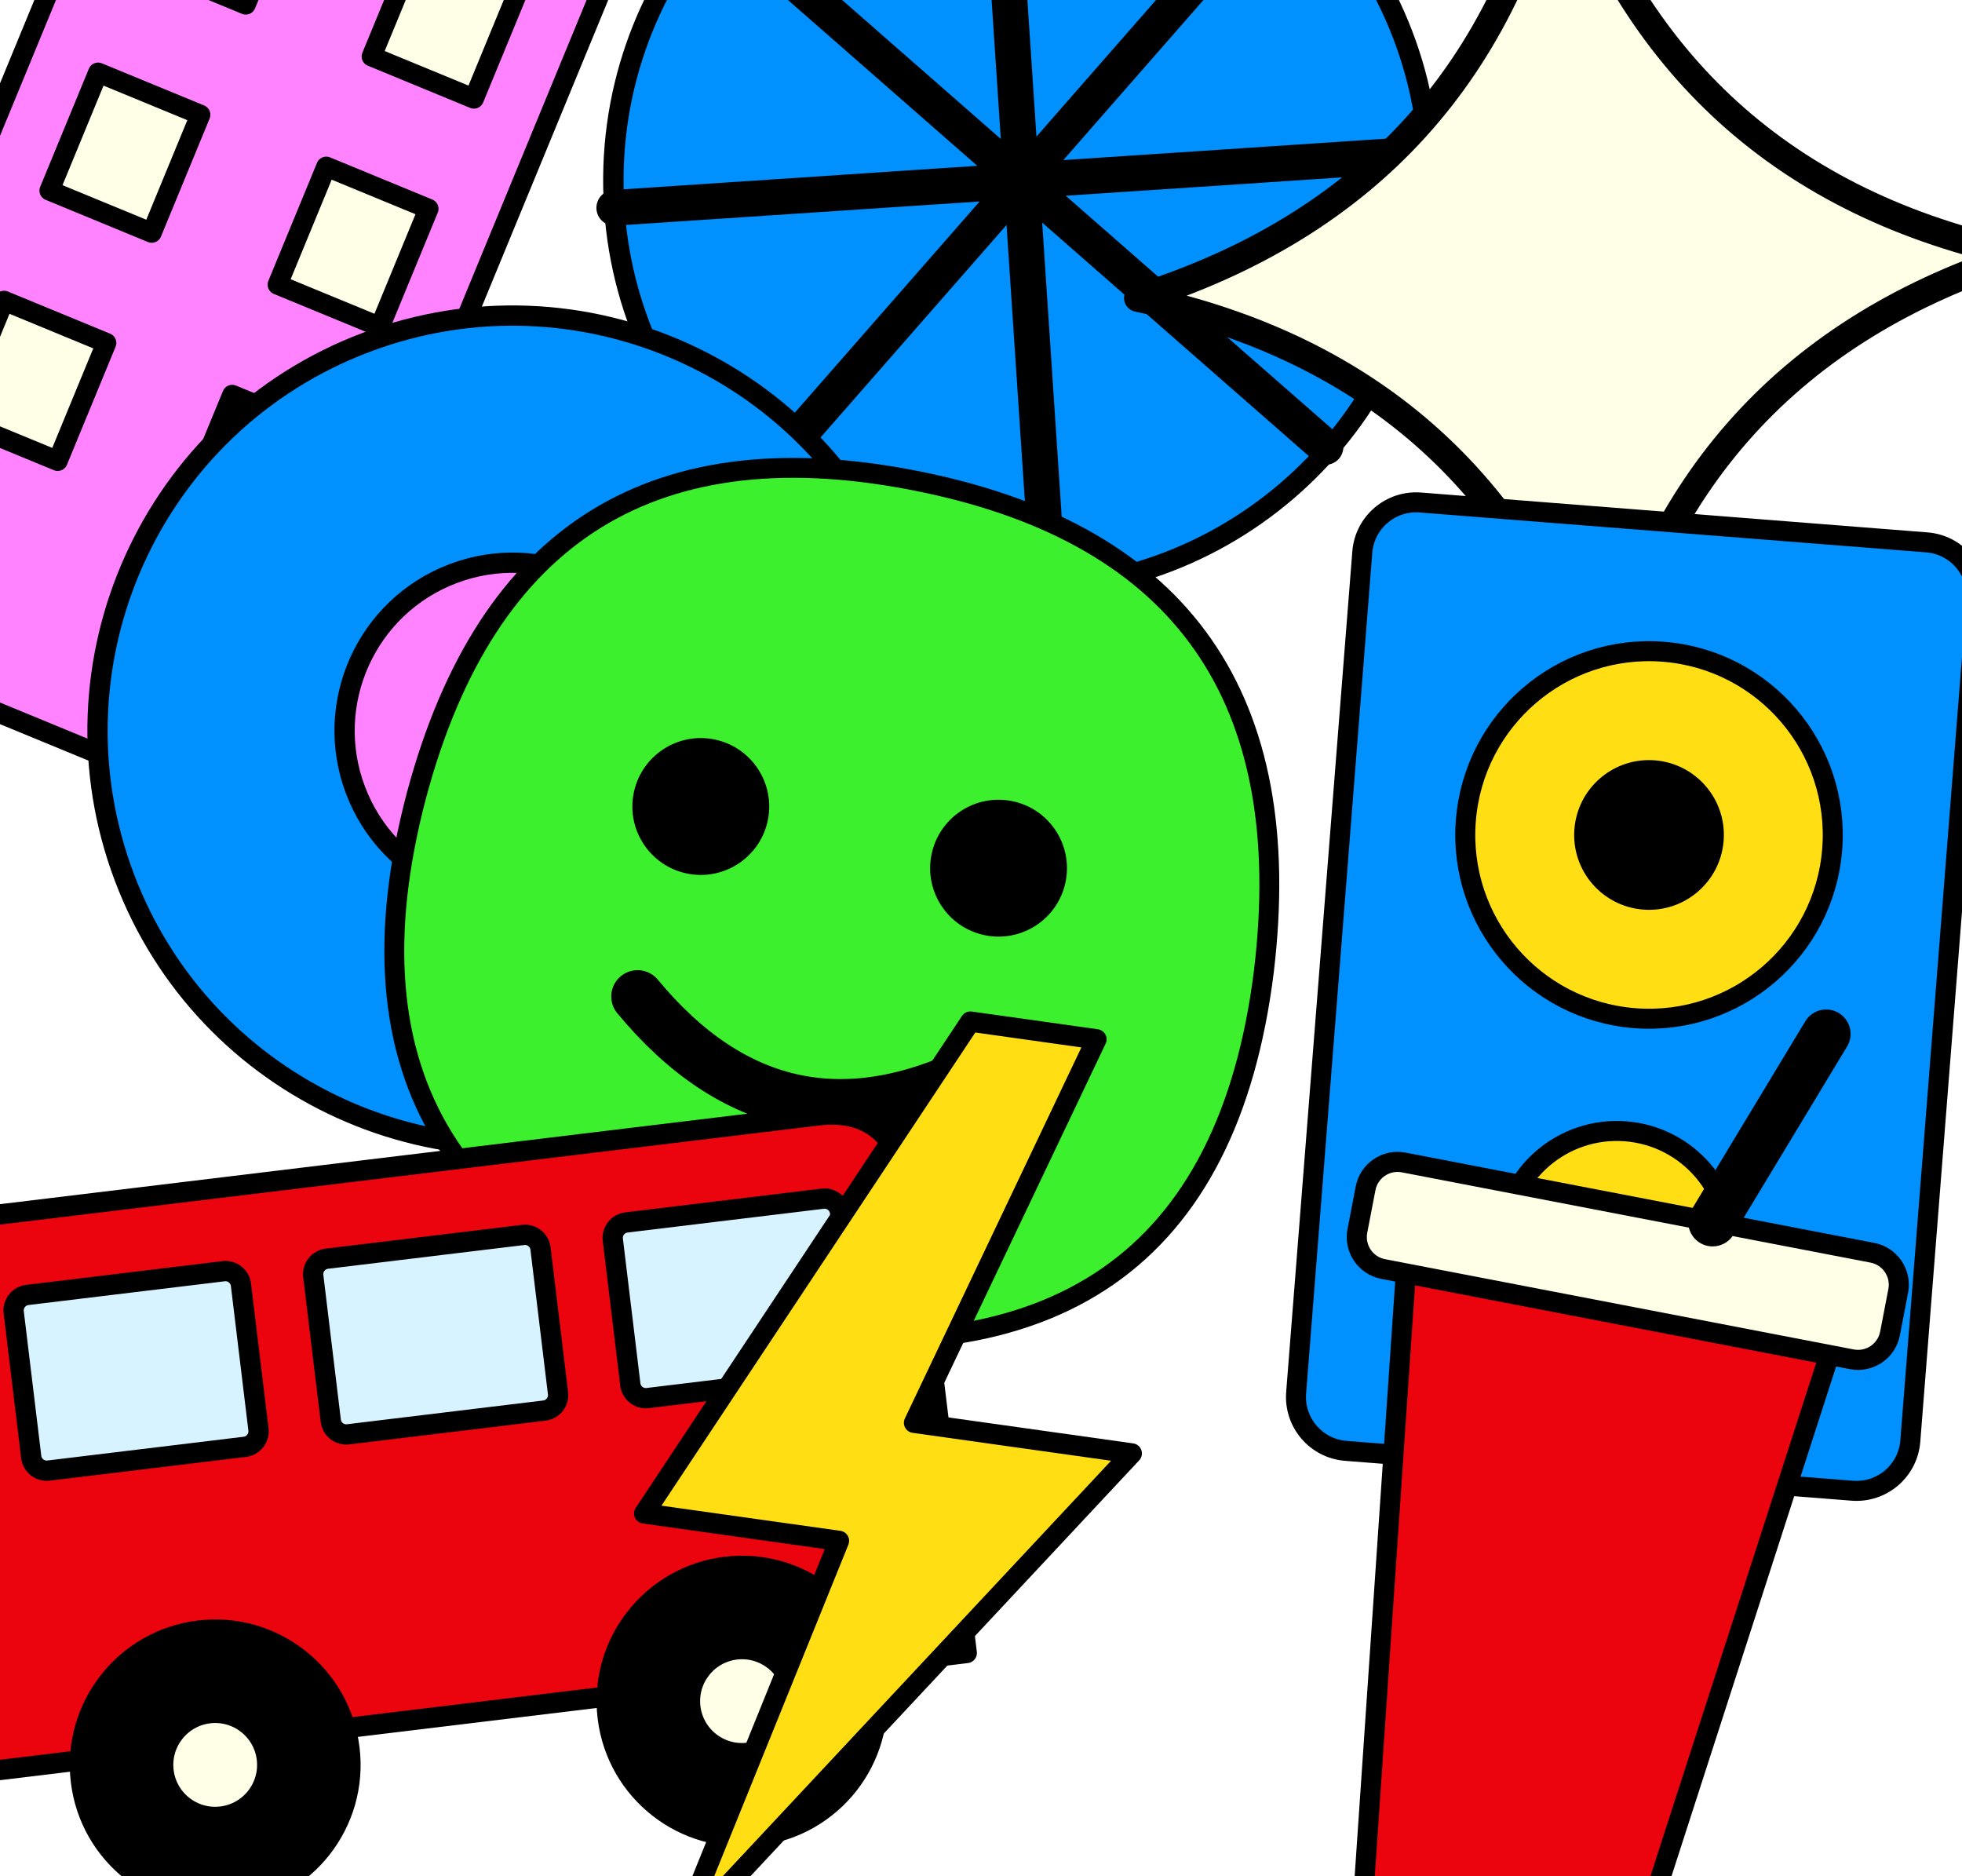
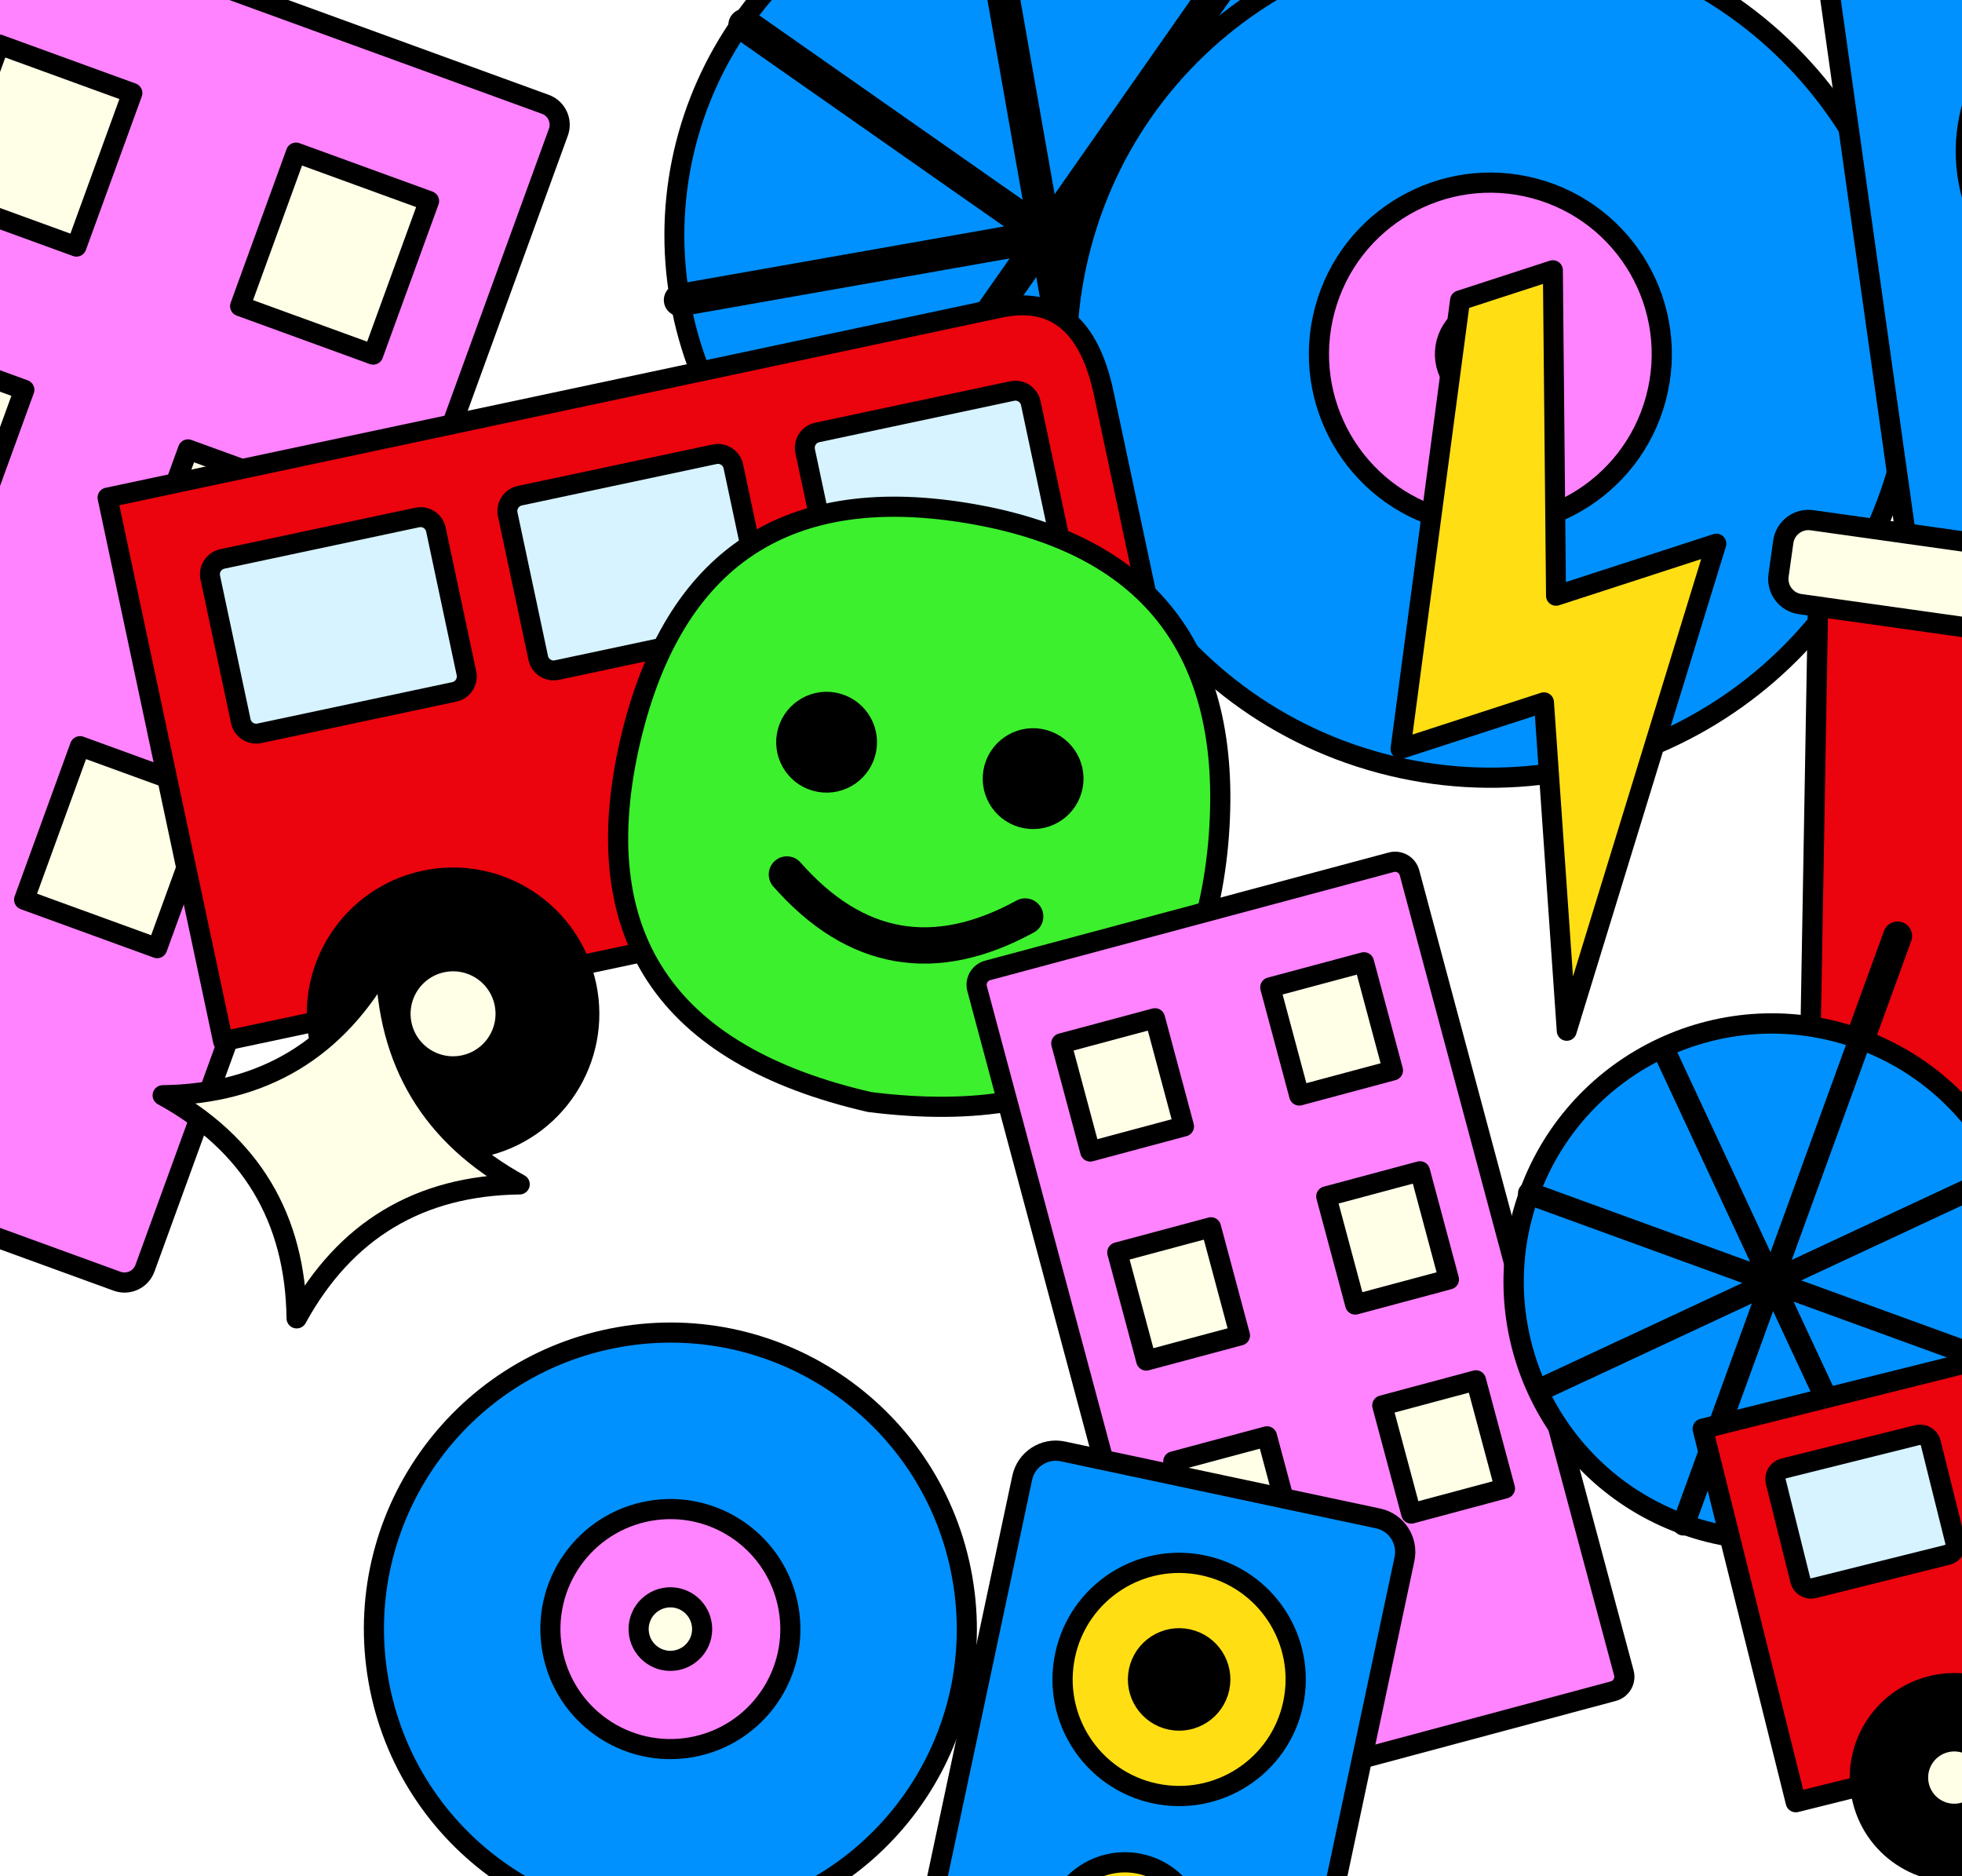
<svg xmlns="http://www.w3.org/2000/svg" viewBox="0 0 973 930" width="973" height="930">
  <defs>
    <g id="tower">
      <rect x="10" y="10" width="120" height="230" rx="4" fill="#ff82ff" />
      <g fill="#ffffe7">
        <rect x="28" y="34" width="26" height="30" />
        <rect x="86" y="34" width="26" height="30" />
        <rect x="28" y="92" width="26" height="30" />
        <rect x="86" y="92" width="26" height="30" />
        <rect x="28" y="150" width="26" height="30" />
        <rect x="86" y="150" width="26" height="30" />
      </g>
    </g>
    <g id="disco">
      <circle cx="88" cy="98" r="80" fill="#0091ff" />
      <path d="M8 98 H168 M88 18 V178 M32 42 L144 154 M144 42 L32 154" stroke="#000" stroke-width="7" />
      <path d="M88 18 V-16" stroke="#000" stroke-width="9" stroke-linecap="round" />
    </g>
    <g id="sparkle">
      <path d="M50 2 Q60 40 98 50 Q60 60 50 98 Q40 60 2 50 Q40 40 50 2 Z" fill="#ffffe7" />
    </g>
    <g id="vinyl">
      <circle cx="90" cy="90" r="84" fill="#0091ff" />
      <circle cx="90" cy="90" r="34" fill="#ff82ff" />
      <circle cx="90" cy="90" r="9" fill="#ffffe7" />
    </g>
    <g id="blob">
      <path d="M84 8 Q152 8 158 78 Q164 152 84 156 Q6 152 10 78 Q14 8 84 8 Z" fill="#3cf02d" />
      <circle cx="58" cy="70" r="10" fill="#000" />
      <circle cx="110" cy="70" r="10" fill="#000" />
      <path d="M54 104 Q84 128 114 104" stroke="#000" stroke-width="9" fill="none" stroke-linecap="round" />
    </g>
    <g id="speaker">
      <rect x="8" y="8" width="114" height="176" rx="10" fill="#0091ff" />
      <circle cx="65" cy="66" r="34" fill="#ffde14" />
      <circle cx="65" cy="66" r="12" fill="#000" />
      <circle cx="65" cy="142" r="21" fill="#ffde14" />
    </g>
    <g id="bus">
      <path d="M8 24 L182 24 Q198 24 198 44 L198 130 L8 130 Z" fill="#eb030d" />
      <g fill="#d6f3ff">
        <rect x="24" y="40" width="44" height="34" rx="3" />
        <rect x="82" y="40" width="44" height="34" rx="3" />
        <rect x="140" y="40" width="44" height="34" rx="3" />
      </g>
      <circle cx="52" cy="134" r="26" fill="#000" />
      <circle cx="154" cy="134" r="26" fill="#000" />
      <circle cx="52" cy="134" r="10" fill="#ffffe7" />
      <circle cx="154" cy="134" r="10" fill="#ffffe7" />
    </g>
    <g id="bolt">
      <path d="M58 4 L14 96 L48 96 L30 168 L96 74 L58 74 L80 4 Z" fill="#ffde14" />
    </g>
    <g id="cup">
      <path d="M20 34 L100 34 L86 148 Q84 158 72 158 L48 158 Q36 158 34 148 Z" fill="#eb030d" />
      <rect x="10" y="16" width="100" height="20" rx="6" fill="#ffffe7" />
      <path d="M74 16 L88 -22" stroke="#000" stroke-width="9" stroke-linecap="round" />
    </g>
  </defs>
  <g stroke="#000" stroke-width="9" stroke-linejoin="round" stroke-linecap="round">
-     <use href="#tower" transform="translate(68,-166) rotate(22.4) scale(2.11)" stroke-width="4.7" />
-     <use href="#disco" transform="translate(268,-143) rotate(-3.8) scale(2.53)" stroke-width="4.0" />
-     <use href="#sparkle" transform="translate(544,-80) rotate(-2.8) scale(4.57)" stroke-width="3.0" />
-     <use href="#vinyl" transform="translate(-30,234) rotate(-20.7) scale(2.45)" stroke-width="4.1" />
-     <use href="#blob" transform="translate(224,167) rotate(11.7) scale(2.9)" stroke-width="3.4" />
-     <use href="#speaker" transform="translate(658,224) rotate(4.5) scale(2.68)" stroke-width="3.7" />
-     <use href="#bus" transform="translate(-68,548) rotate(-6.9) scale(2.58)" stroke-width="3.9" />
-     <use href="#bolt" transform="translate(318,472) rotate(8.0) scale(2.87)" stroke-width="3.5" />
-     <use href="#cup" transform="translate(662,526) rotate(10.9) scale(2.69)" stroke-width="3.7" />
+     <use href="#tower" transform="translate(-40,-90) rotate(20) scale(2.7)" stroke-width="3.7" />
+     <use href="#disco" transform="translate(280,-70) rotate(-10) scale(2.3)" stroke-width="4.3" />
+     <use href="#vinyl" transform="translate(580,-100) rotate(15) scale(2.5)" stroke-width="4.0" />
+     <use href="#speaker" transform="translate(880,-60) rotate(-8) scale(2.4)" stroke-width="4.2" />
+     <use href="#bus" transform="translate(20,190) rotate(-12) scale(2.6)" stroke-width="3.8" />
+     <use href="#blob" transform="translate(320,210) rotate(10) scale(2.0)" stroke-width="5.0" />
+     <use href="#bolt" transform="translate(600,180) rotate(-18) scale(2.2)" stroke-width="4.5" />
+     <use href="#cup" transform="translate(870,220) rotate(8) scale(2.1)" stroke-width="4.8" />
+     <use href="#sparkle" transform="translate(100,450) rotate(14) scale(1.9)" stroke-width="5.3" />
+     <use href="#tower" transform="translate(460,470) rotate(-15) scale(1.85)" stroke-width="5.4" />
+     <use href="#disco" transform="translate(800,440) rotate(20) scale(1.6)" stroke-width="6.3" />
+     <use href="#vinyl" transform="translate(150,680) rotate(-10) scale(1.75)" stroke-width="5.7" />
+     <use href="#speaker" transform="translate(500,700) rotate(12) scale(1.7)" stroke-width="5.9" />
+     <use href="#bus" transform="translate(820,670) rotate(-14) scale(1.8)" stroke-width="5.6" />
  </g>
</svg>
